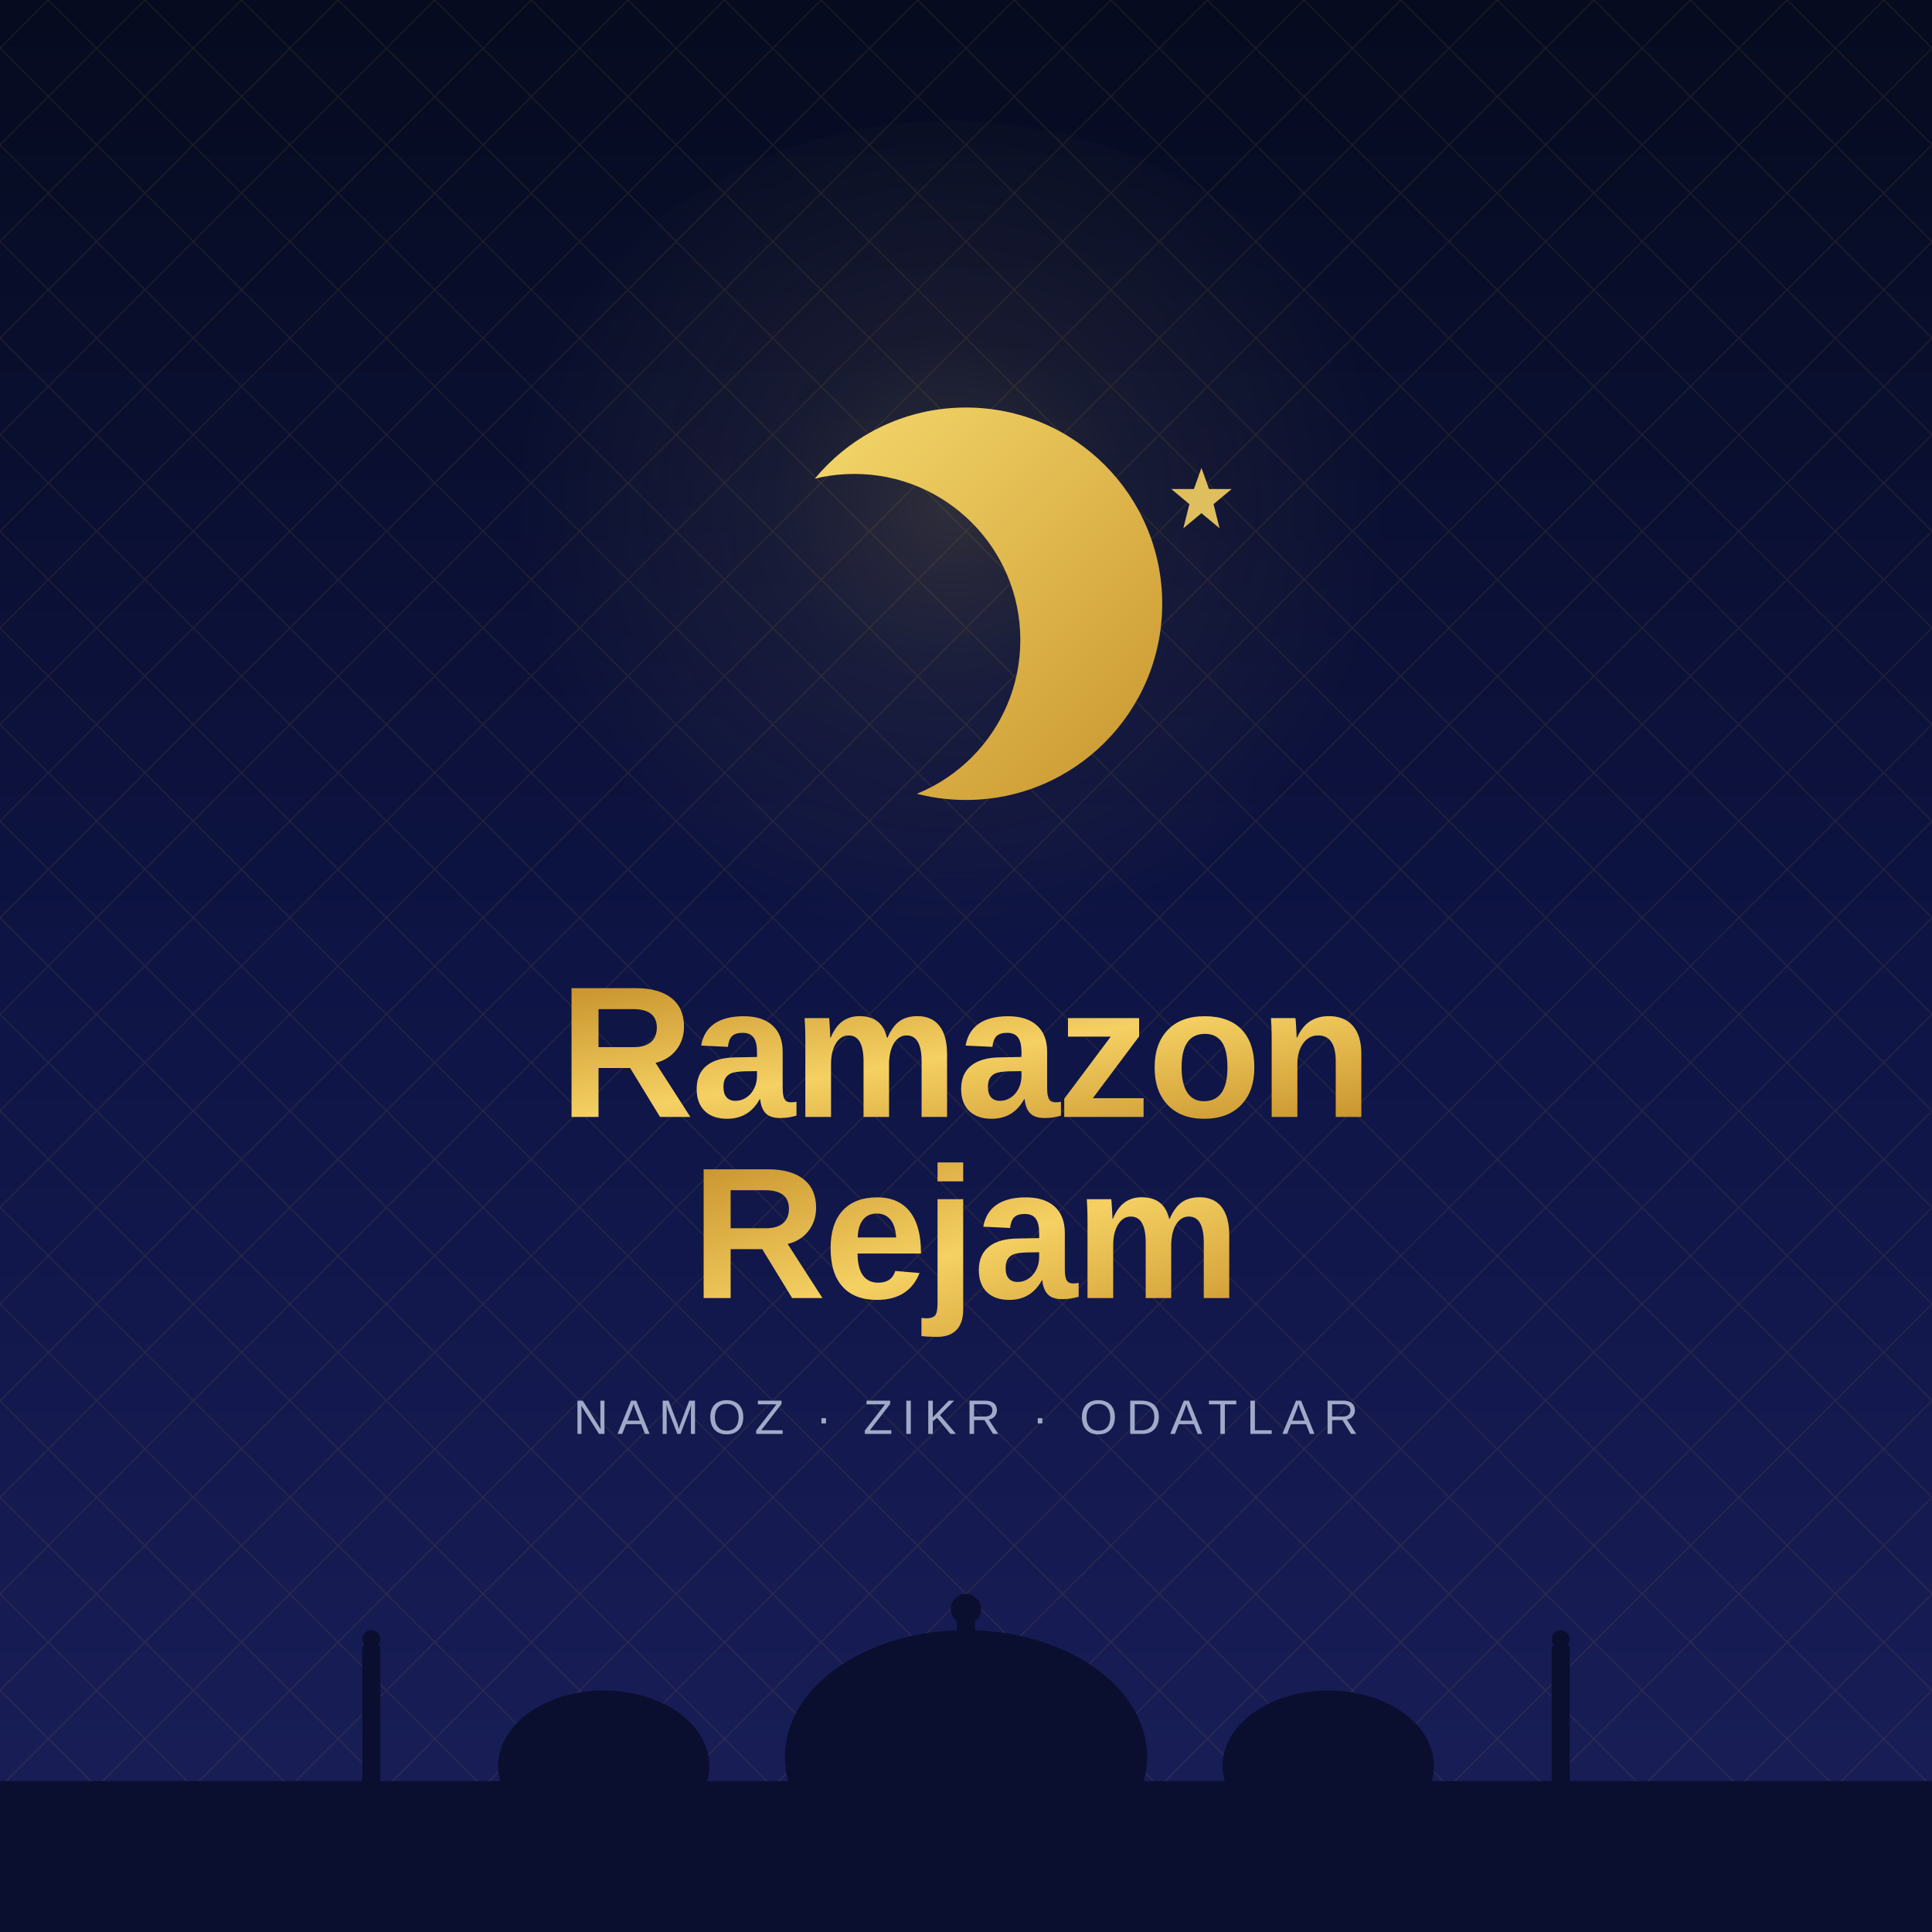
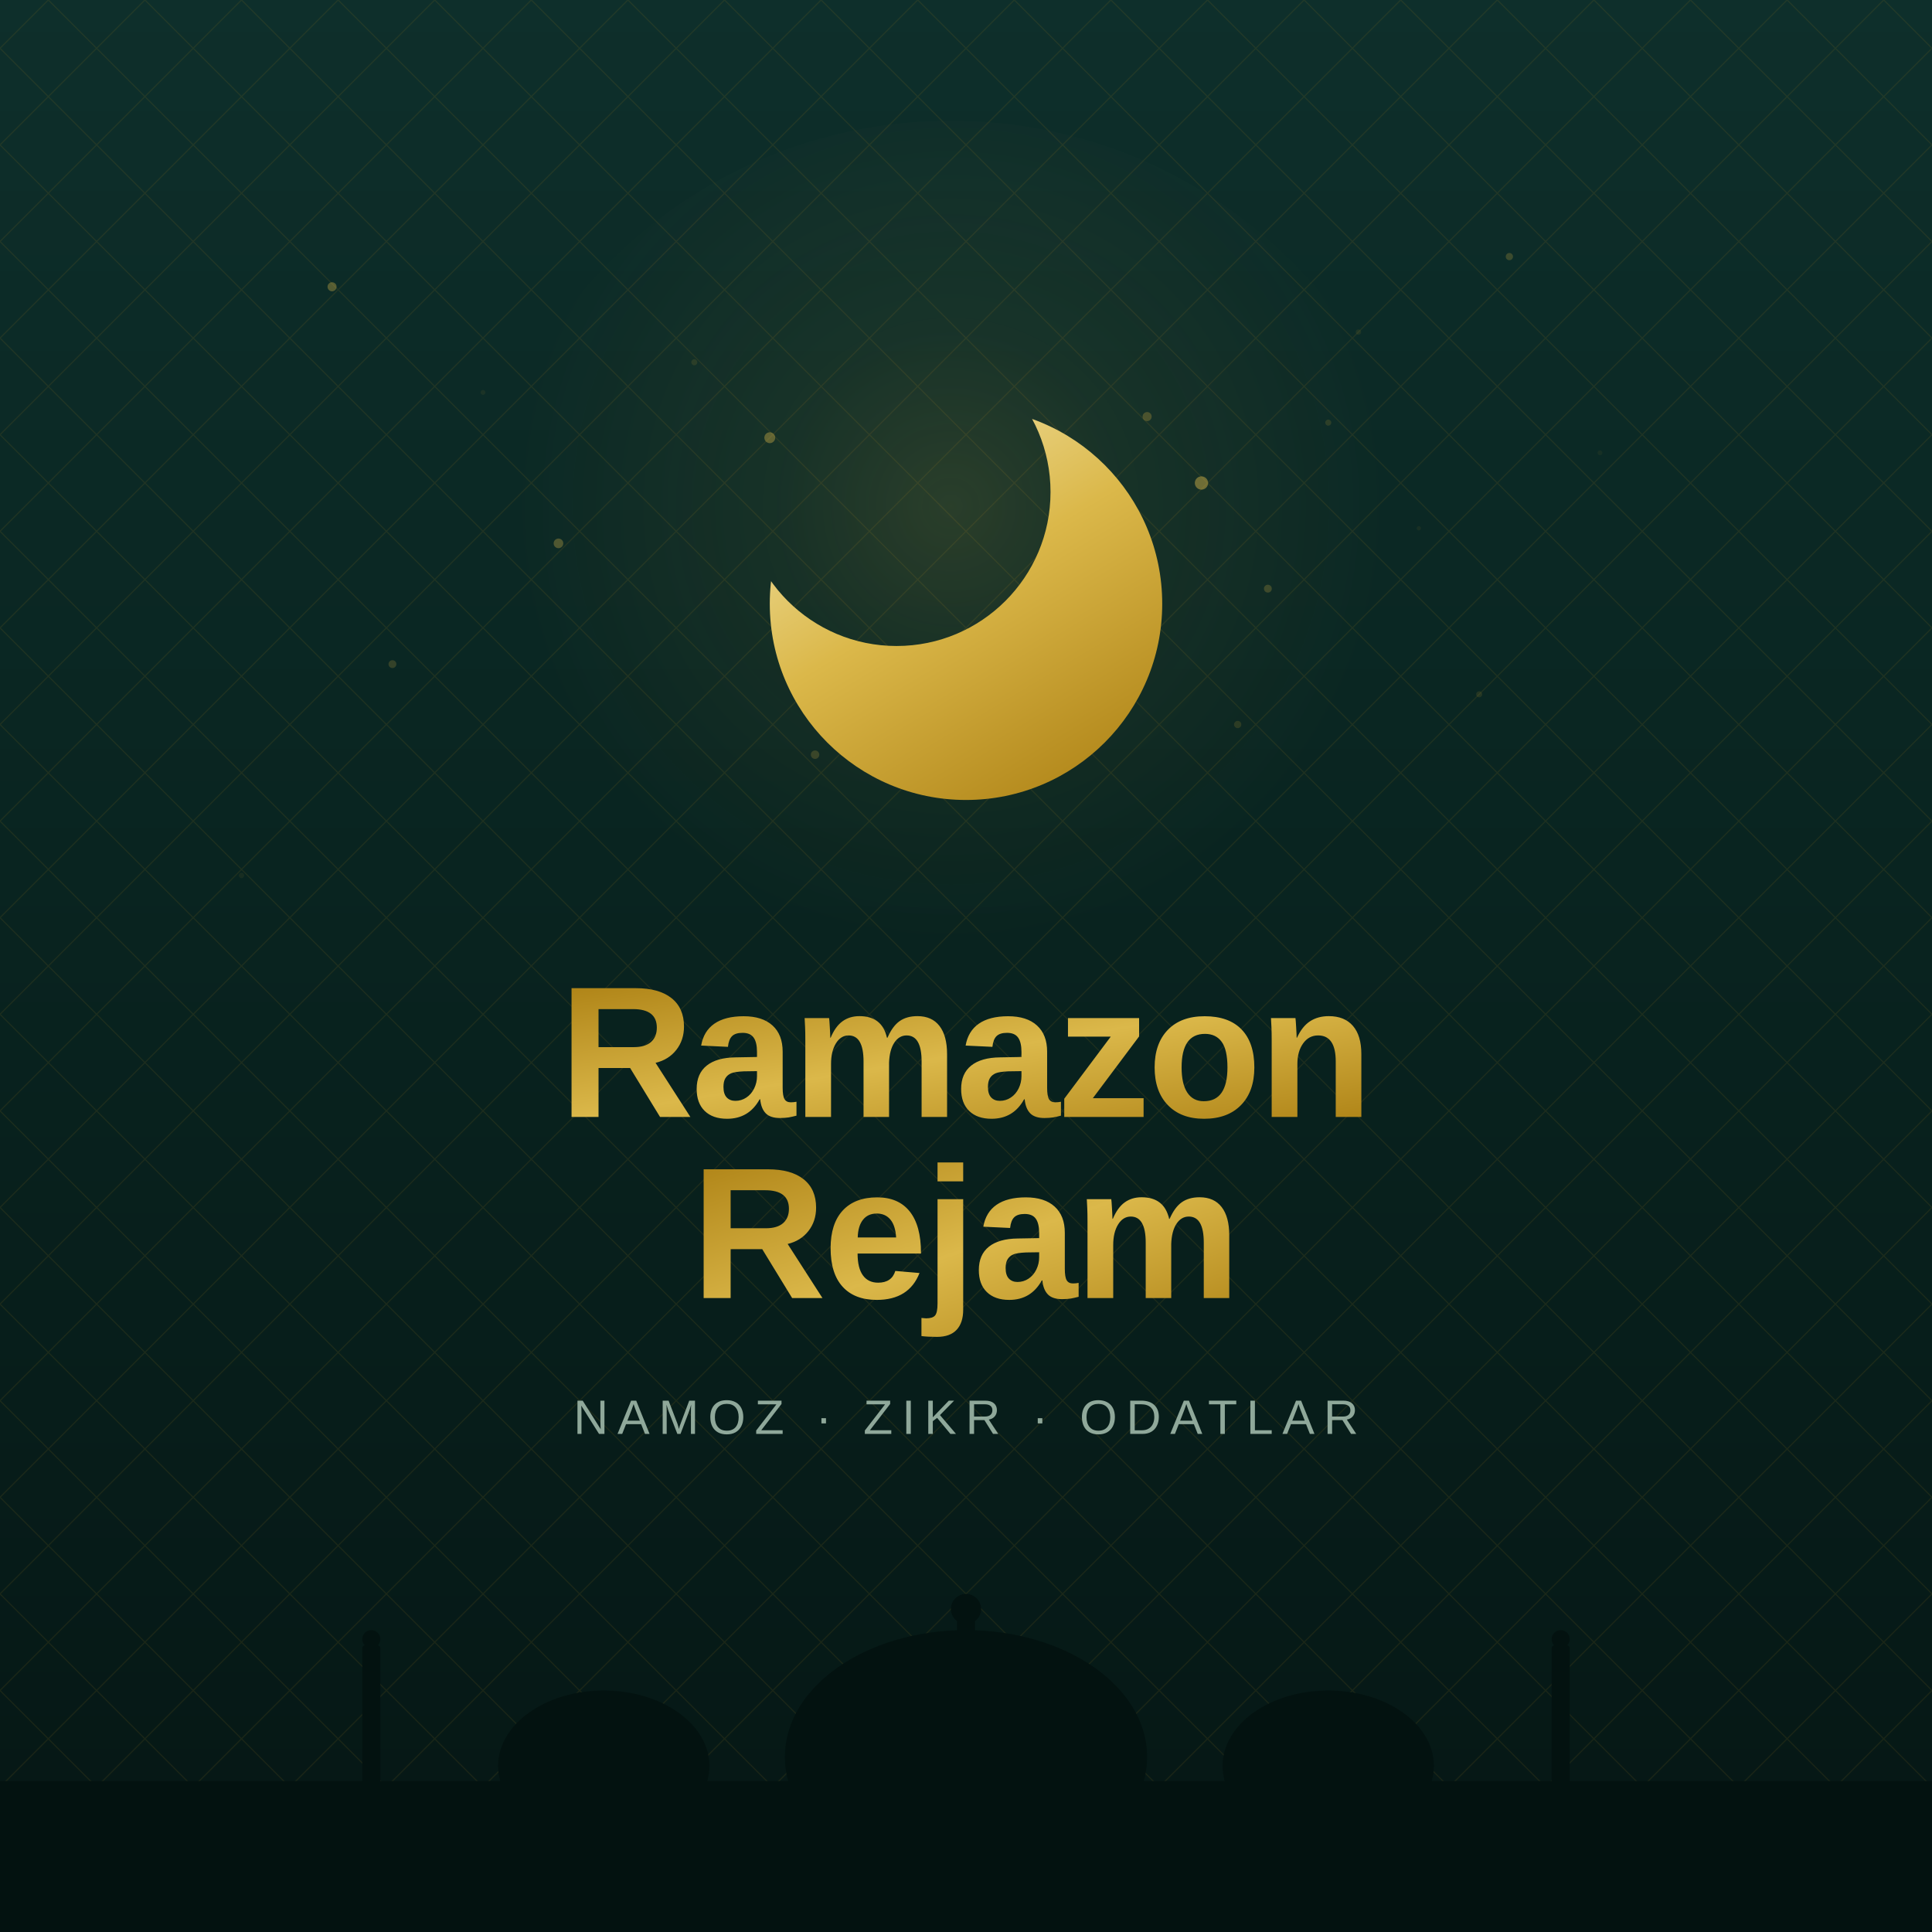
<svg xmlns="http://www.w3.org/2000/svg" width="640" height="640">
  <defs>
    <linearGradient id="bg" x1="0" y1="0" x2="0" y2="1">
-       <stop offset="0%" stop-color="#060b1f" />
-       <stop offset="50%" stop-color="#0e1444" />
-       <stop offset="100%" stop-color="#1a1f5a" />
+       <stop offset="0%" stop-color="#0e2f2b" />
+       <stop offset="45%" stop-color="#092420" />
+       <stop offset="100%" stop-color="#051614" />
    </linearGradient>
    <linearGradient id="gold" x1="0" y1="0" x2="1" y2="1">
-       <stop offset="0%" stop-color="#c9952e" />
-       <stop offset="50%" stop-color="#f5d063" />
-       <stop offset="100%" stop-color="#c9952e" />
+       <stop offset="0%" stop-color="#b08518" />
+       <stop offset="50%" stop-color="#dbb84a" />
+       <stop offset="100%" stop-color="#b08518" />
    </linearGradient>
-     <linearGradient id="moonGrad" x1="0" y1="0" x2="1" y2="1">
-       <stop offset="0%" stop-color="#f7dc6f" />
-       <stop offset="100%" stop-color="#c9952e" />
+     <linearGradient id="moonGrad" x1="0.2" y1="0" x2="0.8" y2="1">
+       <stop offset="0%" stop-color="#f2e4a8" />
+       <stop offset="45%" stop-color="#dbb84a" />
+       <stop offset="100%" stop-color="#b08518" />
    </linearGradient>
    <radialGradient id="moonAura" cx="50%" cy="40%" r="45%">
-       <stop offset="0%" stop-color="#f5d063" stop-opacity="0.15" />
-       <stop offset="40%" stop-color="#f5d063" stop-opacity="0.06" />
-       <stop offset="100%" stop-color="#f5d063" stop-opacity="0" />
+       <stop offset="0%" stop-color="#dbb84a" stop-opacity="0.15" />
+       <stop offset="40%" stop-color="#dbb84a" stop-opacity="0.06" />
+       <stop offset="100%" stop-color="#dbb84a" stop-opacity="0" />
    </radialGradient>
    <pattern id="geom" width="32" height="32" patternUnits="userSpaceOnUse">
-       <path d="M16,0 L32,16 L16,32 L0,16 Z" fill="none" stroke="#c9952e" stroke-width="0.4" opacity="0.12" />
+       <path d="M16,0 L32,16 L16,32 L0,16 Z" fill="none" stroke="#b08518" stroke-width="0.4" opacity="0.12" />
    </pattern>
    <clipPath id="crescentClip">
-       <path d="M 0,0 L 640,0 L 640,640 L 0,640 Z M 338,212 a 55,55 0 1,1 0,-0.01 Z" clip-rule="evenodd" />
+       <path d="M 0,0 L 640,0 L 640,640 L 0,640 Z M 348,163 a 51,51 0 1,1 0,-0.01 Z" clip-rule="evenodd" />
    </clipPath>
  </defs>
  <rect width="640" height="640" fill="url(#bg)" />
  <rect width="640" height="640" fill="url(#geom)" />
  <circle cx="315" cy="200" r="160" fill="url(#moonAura)" />
  <circle cx="320" cy="200" r="65" fill="url(#moonGrad)" clip-path="url(#crescentClip)" />
-   <g transform="translate(398, 165)">
-     <polygon points="0,-10 2.5,-3 10,-3 4,2 6,10 0,5 -6,10 -4,2 -10,-3 -2.5,-3" fill="#f5d063" opacity="0.9" />
-   </g>
+   <circle cx="398" cy="160" r="2.2" fill="#dbb84a" opacity="0.45" />
+   <circle cx="380" cy="138" r="1.5" fill="#c9a63e" opacity="0.30" />
+   <circle cx="420" cy="195" r="1.3" fill="#c9a63e" opacity="0.25" />
+   <circle cx="255" cy="145" r="1.8" fill="#dbb84a" opacity="0.38" />
+   <circle cx="440" cy="140" r="1" fill="#b8962e" opacity="0.18" />
+   <circle cx="270" cy="250" r="1.4" fill="#c9a63e" opacity="0.22" />
+   <circle cx="410" cy="240" r="1.2" fill="#b8962e" opacity="0.18" />
+   <circle cx="185" cy="180" r="1.6" fill="#dbb84a" opacity="0.32" />
+   <circle cx="450" cy="110" r="0.9" fill="#a68525" opacity="0.12" />
+   <circle cx="230" cy="120" r="1" fill="#b8962e" opacity="0.15" />
+   <circle cx="160" cy="130" r="0.8" fill="#a68525" opacity="0.10" />
+   <circle cx="470" cy="175" r="0.7" fill="#a68525" opacity="0.09" />
+   <circle cx="130" cy="220" r="1.3" fill="#c9a63e" opacity="0.22" />
+   <circle cx="490" cy="230" r="1" fill="#b8962e" opacity="0.15" />
+   <circle cx="110" cy="95" r="1.5" fill="#dbb84a" opacity="0.35" />
+   <circle cx="500" cy="85" r="1.2" fill="#c9a63e" opacity="0.25" />
+   <circle cx="80" cy="290" r="0.9" fill="#a68525" opacity="0.10" />
+   <circle cx="530" cy="150" r="0.8" fill="#a68525" opacity="0.08" />
  <text x="320" y="370" text-anchor="middle" font-family="'Helvetica Neue', Arial, sans-serif" font-size="62" font-weight="700" fill="url(#gold)" letter-spacing="-1">
    Ramazon
  </text>
  <text x="320" y="430" text-anchor="middle" font-family="'Helvetica Neue', Arial, sans-serif" font-size="62" font-weight="700" fill="url(#gold)" letter-spacing="-1">
    Rejam
  </text>
-   <text x="320" y="475" text-anchor="middle" font-family="'Helvetica Neue', Arial, sans-serif" font-size="16" fill="#a0aac8" letter-spacing="3">
+   <text x="320" y="475" text-anchor="middle" font-family="'Helvetica Neue', Arial, sans-serif" font-size="16" fill="#8fa89a" letter-spacing="3">
    NAMOZ · ZIKR · ODATLAR
  </text>
-   <g transform="translate(0, 640)" fill="#0a0f30">
+   <g transform="translate(0, 640)" fill="#031210">
    <rect x="0" y="-50" width="640" height="55" />
    <ellipse cx="200" cy="-55" rx="35" ry="25" />
    <ellipse cx="320" cy="-58" rx="60" ry="42" />
    <rect x="317" y="-105" width="6" height="14" />
    <circle cx="320" cy="-107" r="5" />
    <ellipse cx="440" cy="-55" rx="35" ry="25" />
    <rect x="120" y="-95" width="6" height="48" rx="1" />
    <circle cx="123" cy="-97" r="3" />
    <rect x="514" y="-95" width="6" height="48" rx="1" />
    <circle cx="517" cy="-97" r="3" />
  </g>
</svg>
